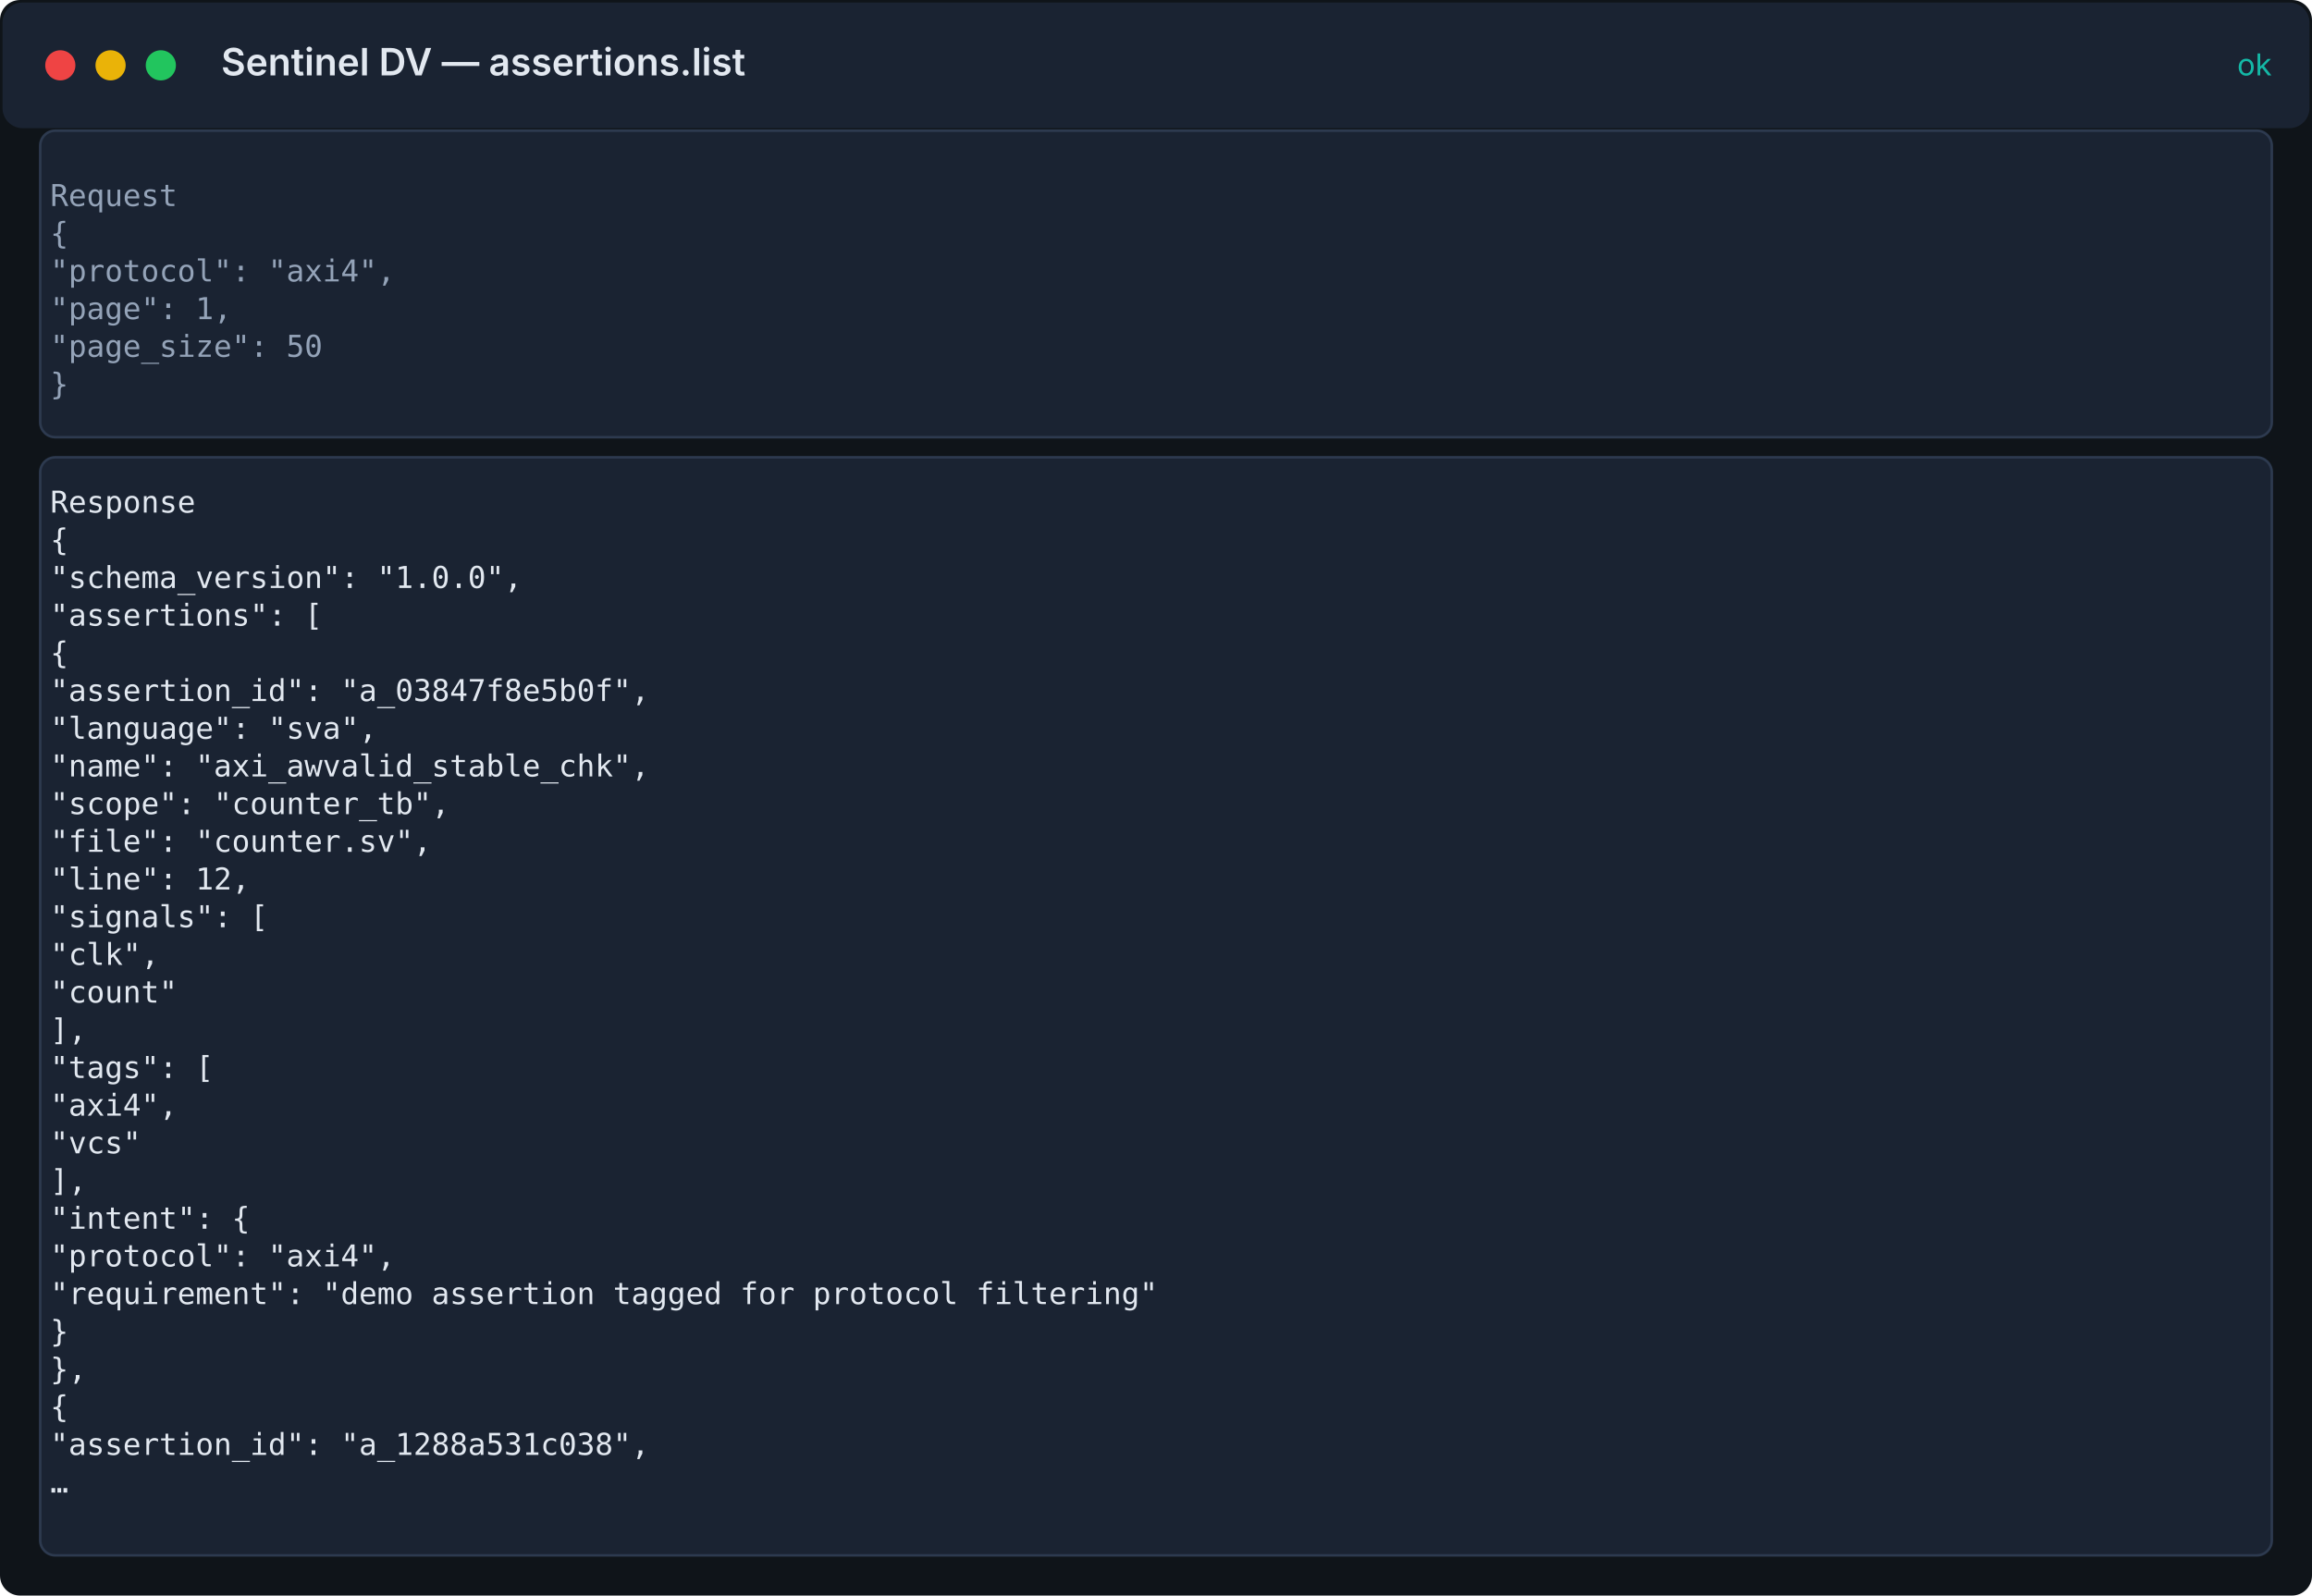
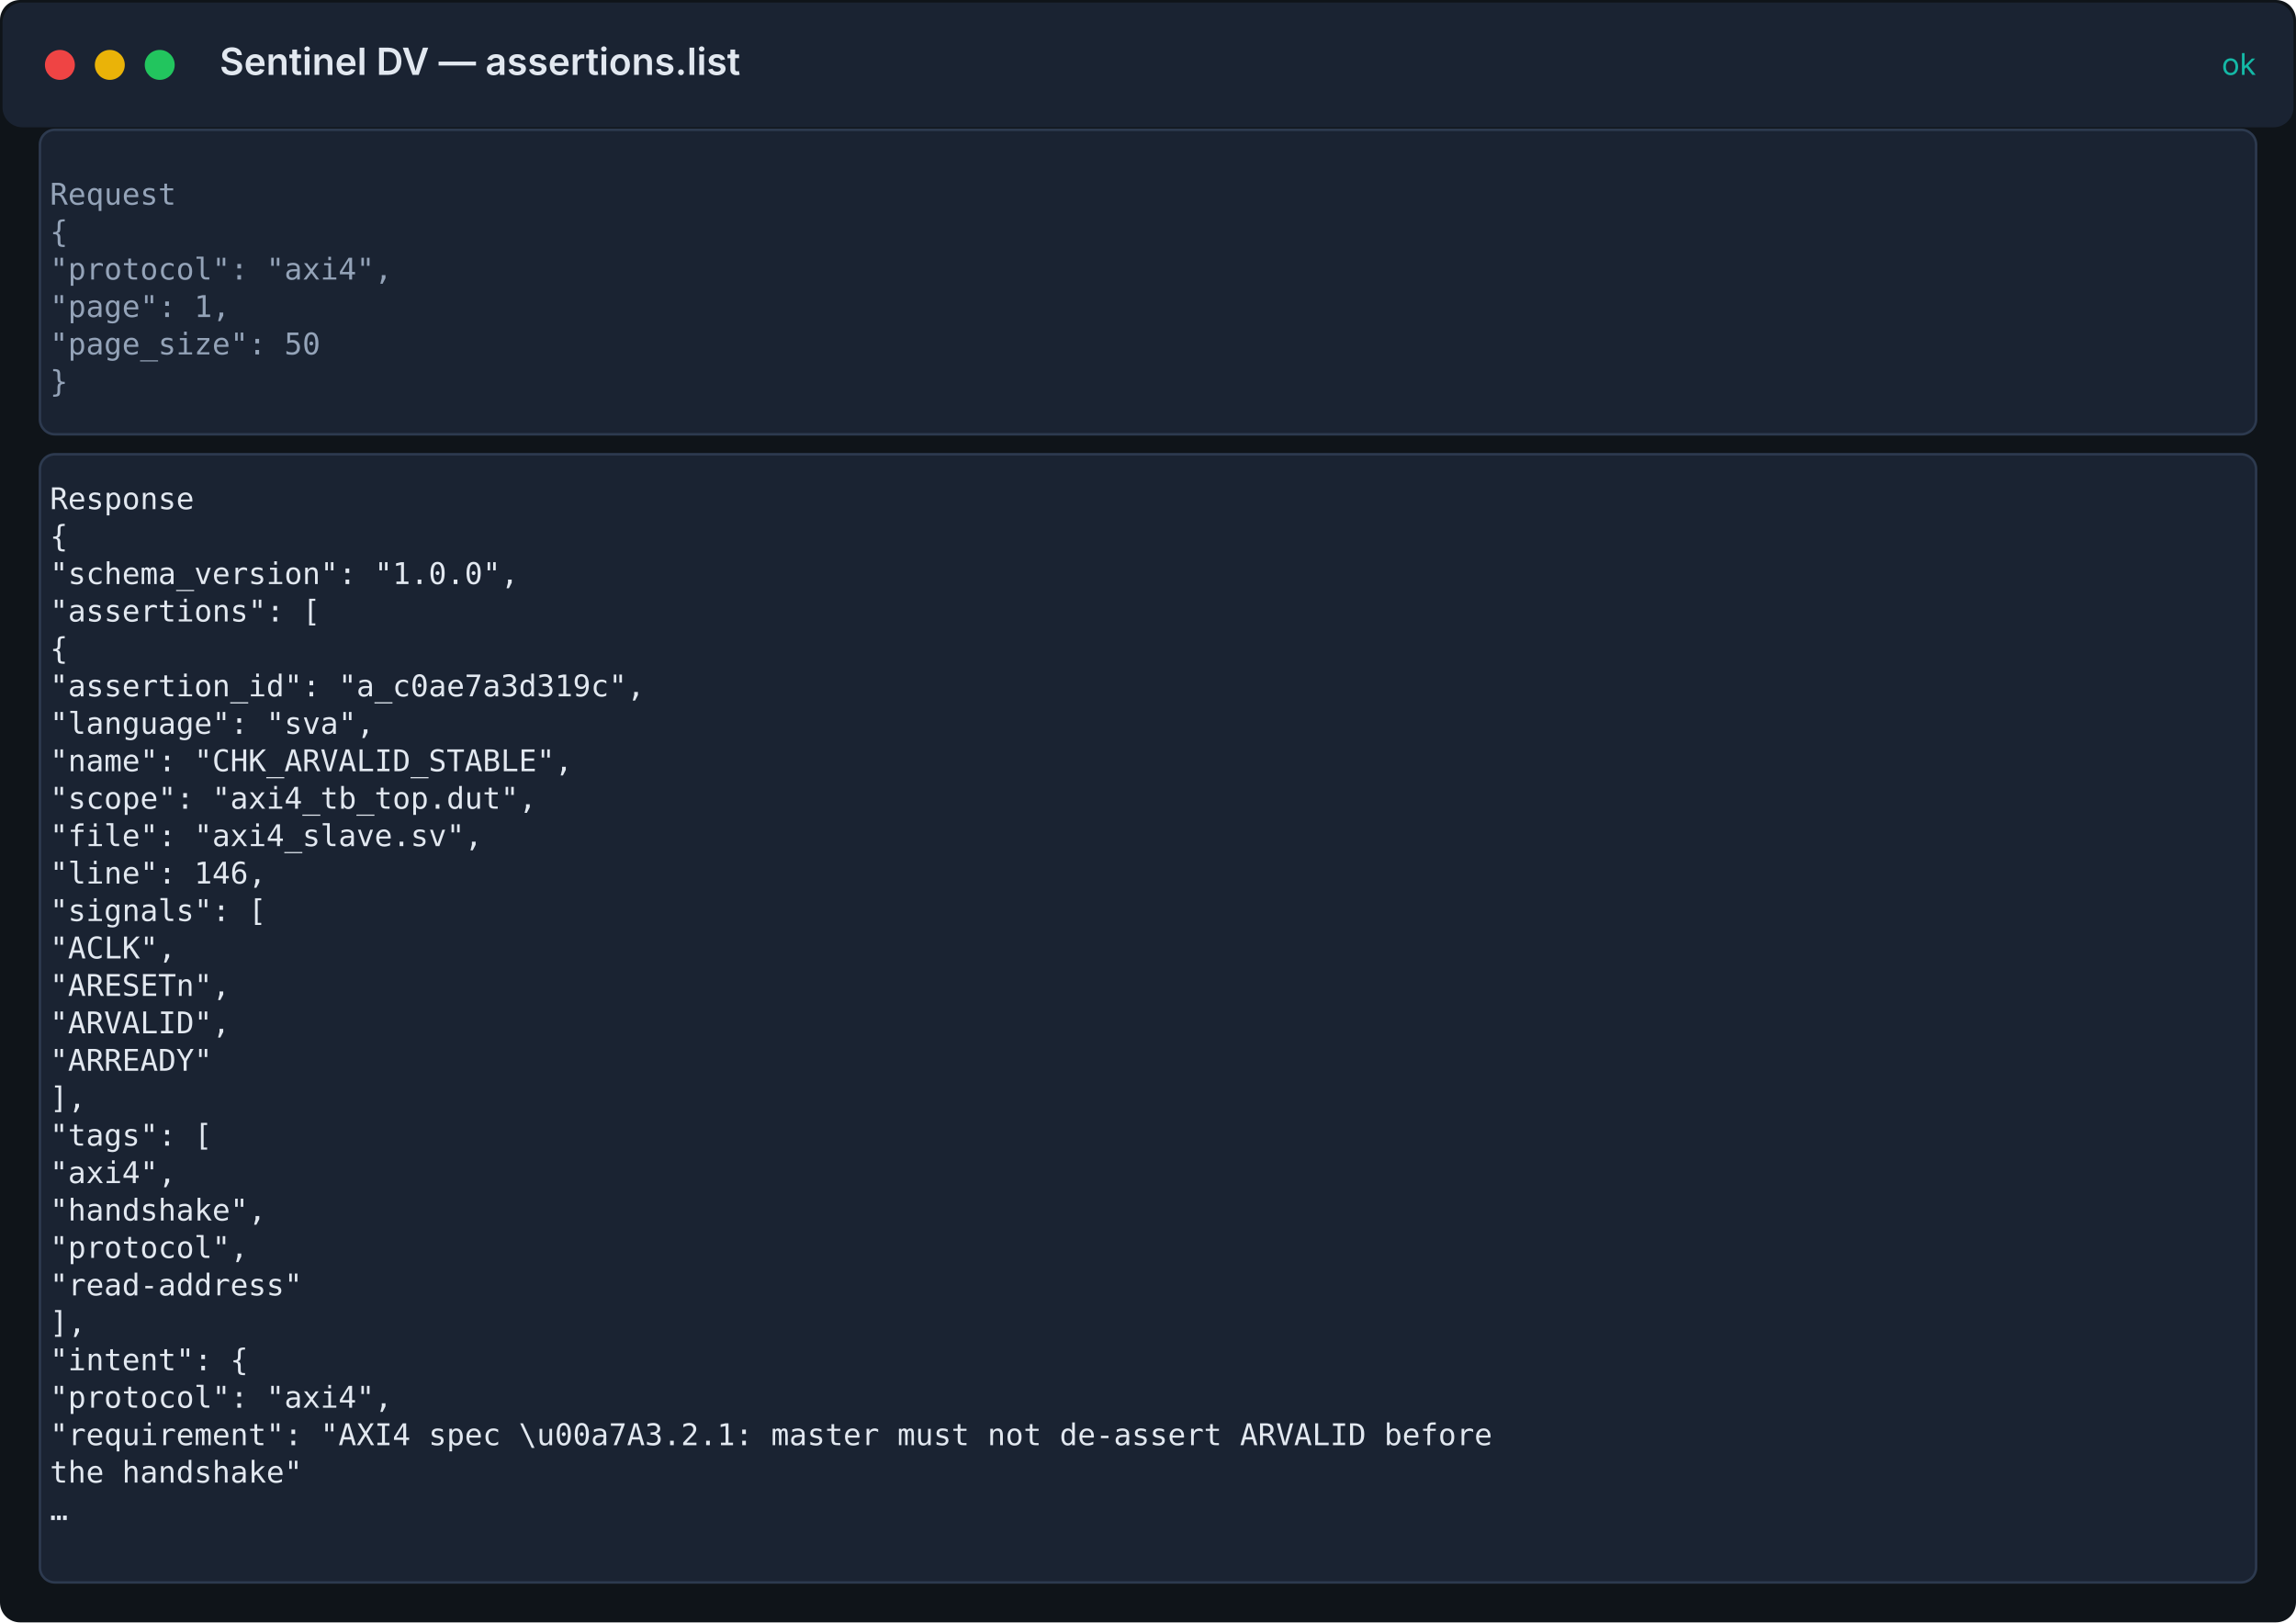
- <svg xmlns="http://www.w3.org/2000/svg" width="920" height="635" viewBox="0 0 920 635">
+ <svg xmlns="http://www.w3.org/2000/svg" width="920" height="650" viewBox="0 0 920 650">
  <rect width="100%" height="100%" fill="#0f1419" rx="8" />
  <rect x="1" y="1" width="918" height="50" fill="#1a2332" rx="8" />
  <circle cx="24" cy="26" r="6" fill="#ef4444" />
  <circle cx="44" cy="26" r="6" fill="#eab308" />
  <circle cx="64" cy="26" r="6" fill="#22c55e" />
  <text x="88" y="30" fill="#e2e8f0" font-family="Inter, system-ui, sans-serif" font-size="15" font-weight="600">Sentinel DV — assertions.list</text>
  <text x="904" y="30" fill="#14b8a6" font-family="Inter, system-ui, sans-serif" font-size="12" text-anchor="end">ok</text>
  <rect x="16" y="52" width="888" height="122" fill="#1a2332" stroke="#2d3a4f" rx="6" />
  <text x="20" y="82" fill="#94a3b8" font-family="ui-monospace, 'Fira Code', 'SF Mono', Menlo, monospace" font-size="12">Request</text>
  <text x="20" y="97" fill="#94a3b8" font-family="ui-monospace, 'Fira Code', 'SF Mono', Menlo, monospace" font-size="12">{</text>
  <text x="20" y="112" fill="#94a3b8" font-family="ui-monospace, 'Fira Code', 'SF Mono', Menlo, monospace" font-size="12">  "protocol": "axi4",</text>
  <text x="20" y="127" fill="#94a3b8" font-family="ui-monospace, 'Fira Code', 'SF Mono', Menlo, monospace" font-size="12">  "page": 1,</text>
  <text x="20" y="142" fill="#94a3b8" font-family="ui-monospace, 'Fira Code', 'SF Mono', Menlo, monospace" font-size="12">  "page_size": 50</text>
  <text x="20" y="157" fill="#94a3b8" font-family="ui-monospace, 'Fira Code', 'SF Mono', Menlo, monospace" font-size="12">}</text>
-   <rect x="16" y="182" width="888" height="437" fill="#1a2332" stroke="#2d3a4f" rx="6" />
+   <rect x="16" y="182" width="888" height="452" fill="#1a2332" stroke="#2d3a4f" rx="6" />
  <text x="20" y="204" fill="#e2e8f0" font-family="ui-monospace, 'Fira Code', 'SF Mono', Menlo, monospace" font-size="12">Response</text>
  <text x="20" y="219" fill="#e2e8f0" font-family="ui-monospace, 'Fira Code', 'SF Mono', Menlo, monospace" font-size="12">{</text>
  <text x="20" y="234" fill="#e2e8f0" font-family="ui-monospace, 'Fira Code', 'SF Mono', Menlo, monospace" font-size="12">  "schema_version": "1.0.0",</text>
  <text x="20" y="249" fill="#e2e8f0" font-family="ui-monospace, 'Fira Code', 'SF Mono', Menlo, monospace" font-size="12">  "assertions": [</text>
  <text x="20" y="264" fill="#e2e8f0" font-family="ui-monospace, 'Fira Code', 'SF Mono', Menlo, monospace" font-size="12">    {</text>
-   <text x="20" y="279" fill="#e2e8f0" font-family="ui-monospace, 'Fira Code', 'SF Mono', Menlo, monospace" font-size="12">      "assertion_id": "a_03847f8e5b0f",</text>
+   <text x="20" y="279" fill="#e2e8f0" font-family="ui-monospace, 'Fira Code', 'SF Mono', Menlo, monospace" font-size="12">      "assertion_id": "a_c0ae7a3d319c",</text>
  <text x="20" y="294" fill="#e2e8f0" font-family="ui-monospace, 'Fira Code', 'SF Mono', Menlo, monospace" font-size="12">      "language": "sva",</text>
-   <text x="20" y="309" fill="#e2e8f0" font-family="ui-monospace, 'Fira Code', 'SF Mono', Menlo, monospace" font-size="12">      "name": "axi_awvalid_stable_chk",</text>
-   <text x="20" y="324" fill="#e2e8f0" font-family="ui-monospace, 'Fira Code', 'SF Mono', Menlo, monospace" font-size="12">      "scope": "counter_tb",</text>
-   <text x="20" y="339" fill="#e2e8f0" font-family="ui-monospace, 'Fira Code', 'SF Mono', Menlo, monospace" font-size="12">      "file": "counter.sv",</text>
-   <text x="20" y="354" fill="#e2e8f0" font-family="ui-monospace, 'Fira Code', 'SF Mono', Menlo, monospace" font-size="12">      "line": 12,</text>
+   <text x="20" y="309" fill="#e2e8f0" font-family="ui-monospace, 'Fira Code', 'SF Mono', Menlo, monospace" font-size="12">      "name": "CHK_ARVALID_STABLE",</text>
+   <text x="20" y="324" fill="#e2e8f0" font-family="ui-monospace, 'Fira Code', 'SF Mono', Menlo, monospace" font-size="12">      "scope": "axi4_tb_top.dut",</text>
+   <text x="20" y="339" fill="#e2e8f0" font-family="ui-monospace, 'Fira Code', 'SF Mono', Menlo, monospace" font-size="12">      "file": "axi4_slave.sv",</text>
+   <text x="20" y="354" fill="#e2e8f0" font-family="ui-monospace, 'Fira Code', 'SF Mono', Menlo, monospace" font-size="12">      "line": 146,</text>
  <text x="20" y="369" fill="#e2e8f0" font-family="ui-monospace, 'Fira Code', 'SF Mono', Menlo, monospace" font-size="12">      "signals": [</text>
-   <text x="20" y="384" fill="#e2e8f0" font-family="ui-monospace, 'Fira Code', 'SF Mono', Menlo, monospace" font-size="12">        "clk",</text>
-   <text x="20" y="399" fill="#e2e8f0" font-family="ui-monospace, 'Fira Code', 'SF Mono', Menlo, monospace" font-size="12">        "count"</text>
-   <text x="20" y="414" fill="#e2e8f0" font-family="ui-monospace, 'Fira Code', 'SF Mono', Menlo, monospace" font-size="12">      ],</text>
-   <text x="20" y="429" fill="#e2e8f0" font-family="ui-monospace, 'Fira Code', 'SF Mono', Menlo, monospace" font-size="12">      "tags": [</text>
-   <text x="20" y="444" fill="#e2e8f0" font-family="ui-monospace, 'Fira Code', 'SF Mono', Menlo, monospace" font-size="12">        "axi4",</text>
-   <text x="20" y="459" fill="#e2e8f0" font-family="ui-monospace, 'Fira Code', 'SF Mono', Menlo, monospace" font-size="12">        "vcs"</text>
-   <text x="20" y="474" fill="#e2e8f0" font-family="ui-monospace, 'Fira Code', 'SF Mono', Menlo, monospace" font-size="12">      ],</text>
-   <text x="20" y="489" fill="#e2e8f0" font-family="ui-monospace, 'Fira Code', 'SF Mono', Menlo, monospace" font-size="12">      "intent": {</text>
-   <text x="20" y="504" fill="#e2e8f0" font-family="ui-monospace, 'Fira Code', 'SF Mono', Menlo, monospace" font-size="12">        "protocol": "axi4",</text>
-   <text x="20" y="519" fill="#e2e8f0" font-family="ui-monospace, 'Fira Code', 'SF Mono', Menlo, monospace" font-size="12">        "requirement": "demo assertion tagged for protocol filtering"</text>
-   <text x="20" y="534" fill="#e2e8f0" font-family="ui-monospace, 'Fira Code', 'SF Mono', Menlo, monospace" font-size="12">      }</text>
-   <text x="20" y="549" fill="#e2e8f0" font-family="ui-monospace, 'Fira Code', 'SF Mono', Menlo, monospace" font-size="12">    },</text>
-   <text x="20" y="564" fill="#e2e8f0" font-family="ui-monospace, 'Fira Code', 'SF Mono', Menlo, monospace" font-size="12">    {</text>
-   <text x="20" y="579" fill="#e2e8f0" font-family="ui-monospace, 'Fira Code', 'SF Mono', Menlo, monospace" font-size="12">      "assertion_id": "a_1288a531c038",</text>
-   <text x="20" y="594" fill="#e2e8f0" font-family="ui-monospace, 'Fira Code', 'SF Mono', Menlo, monospace" font-size="12">  …</text>
+   <text x="20" y="384" fill="#e2e8f0" font-family="ui-monospace, 'Fira Code', 'SF Mono', Menlo, monospace" font-size="12">        "ACLK",</text>
+   <text x="20" y="399" fill="#e2e8f0" font-family="ui-monospace, 'Fira Code', 'SF Mono', Menlo, monospace" font-size="12">        "ARESETn",</text>
+   <text x="20" y="414" fill="#e2e8f0" font-family="ui-monospace, 'Fira Code', 'SF Mono', Menlo, monospace" font-size="12">        "ARVALID",</text>
+   <text x="20" y="429" fill="#e2e8f0" font-family="ui-monospace, 'Fira Code', 'SF Mono', Menlo, monospace" font-size="12">        "ARREADY"</text>
+   <text x="20" y="444" fill="#e2e8f0" font-family="ui-monospace, 'Fira Code', 'SF Mono', Menlo, monospace" font-size="12">      ],</text>
+   <text x="20" y="459" fill="#e2e8f0" font-family="ui-monospace, 'Fira Code', 'SF Mono', Menlo, monospace" font-size="12">      "tags": [</text>
+   <text x="20" y="474" fill="#e2e8f0" font-family="ui-monospace, 'Fira Code', 'SF Mono', Menlo, monospace" font-size="12">        "axi4",</text>
+   <text x="20" y="489" fill="#e2e8f0" font-family="ui-monospace, 'Fira Code', 'SF Mono', Menlo, monospace" font-size="12">        "handshake",</text>
+   <text x="20" y="504" fill="#e2e8f0" font-family="ui-monospace, 'Fira Code', 'SF Mono', Menlo, monospace" font-size="12">        "protocol",</text>
+   <text x="20" y="519" fill="#e2e8f0" font-family="ui-monospace, 'Fira Code', 'SF Mono', Menlo, monospace" font-size="12">        "read-address"</text>
+   <text x="20" y="534" fill="#e2e8f0" font-family="ui-monospace, 'Fira Code', 'SF Mono', Menlo, monospace" font-size="12">      ],</text>
+   <text x="20" y="549" fill="#e2e8f0" font-family="ui-monospace, 'Fira Code', 'SF Mono', Menlo, monospace" font-size="12">      "intent": {</text>
+   <text x="20" y="564" fill="#e2e8f0" font-family="ui-monospace, 'Fira Code', 'SF Mono', Menlo, monospace" font-size="12">        "protocol": "axi4",</text>
+   <text x="20" y="579" fill="#e2e8f0" font-family="ui-monospace, 'Fira Code', 'SF Mono', Menlo, monospace" font-size="12">        "requirement": "AXI4 spec \u00a7A3.2.1: master must not de-assert ARVALID before</text>
+   <text x="20" y="594" fill="#e2e8f0" font-family="ui-monospace, 'Fira Code', 'SF Mono', Menlo, monospace" font-size="12">the handshake"</text>
+   <text x="20" y="609" fill="#e2e8f0" font-family="ui-monospace, 'Fira Code', 'SF Mono', Menlo, monospace" font-size="12">  …</text>
</svg>
